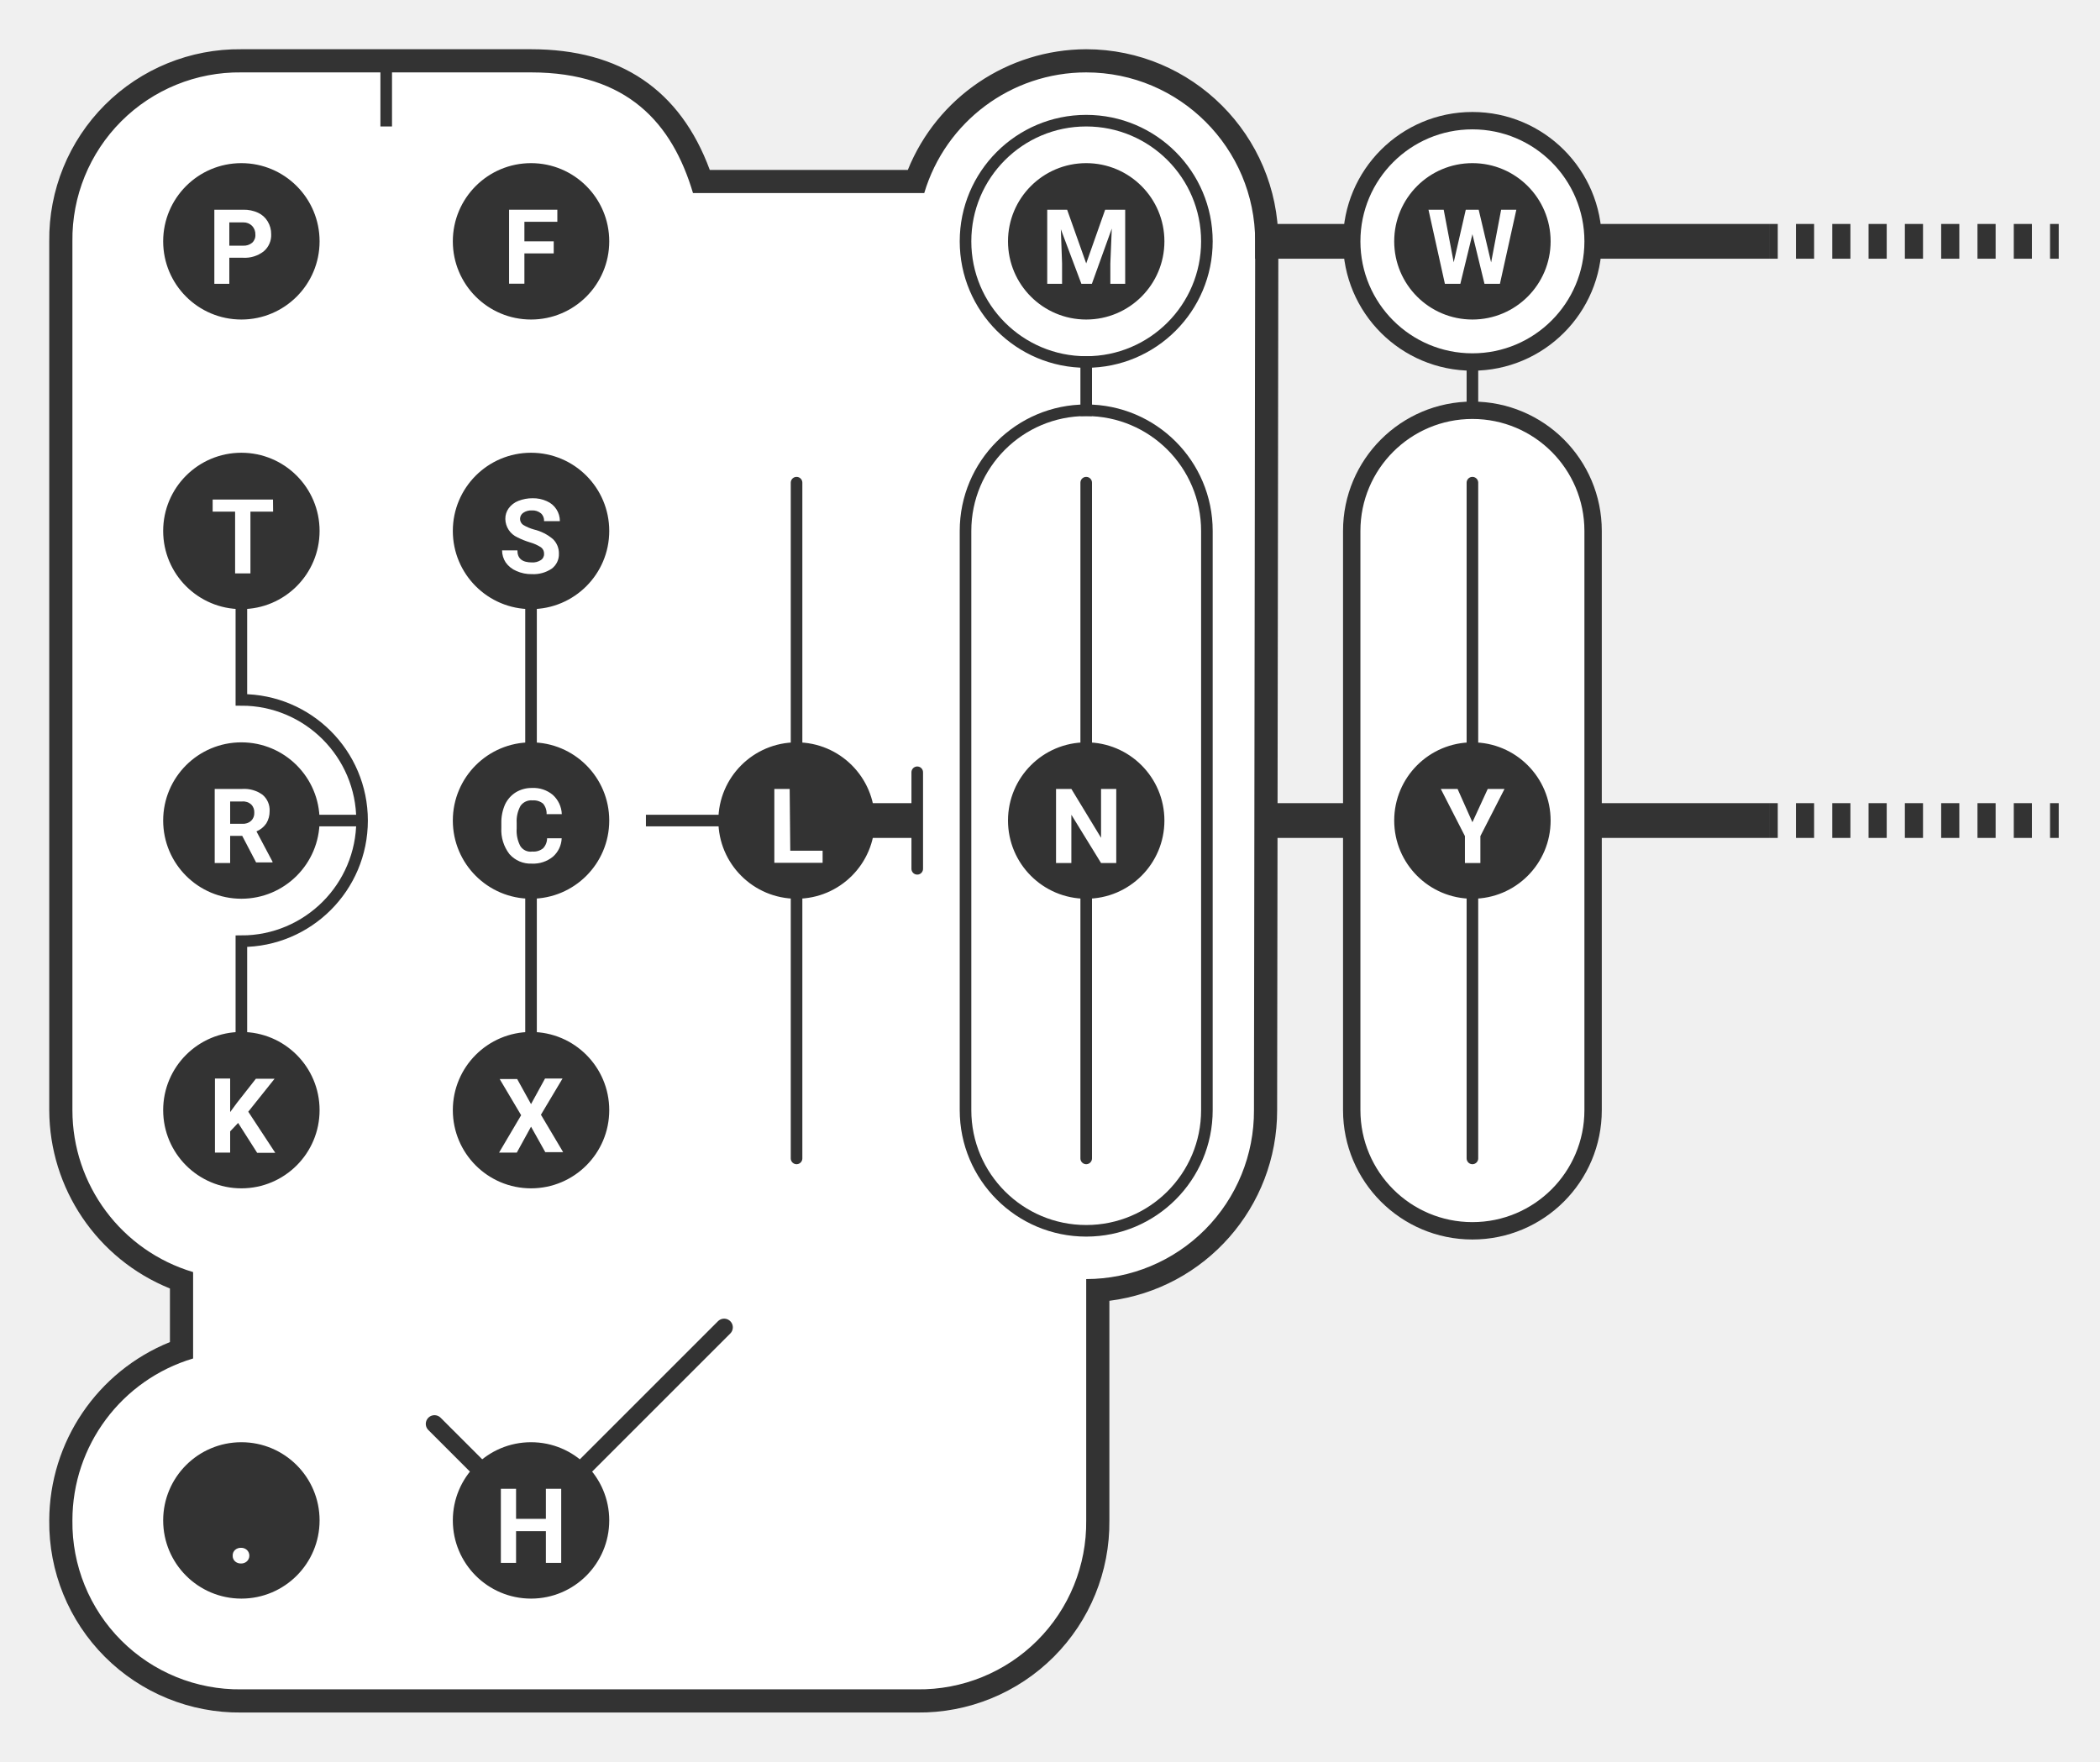
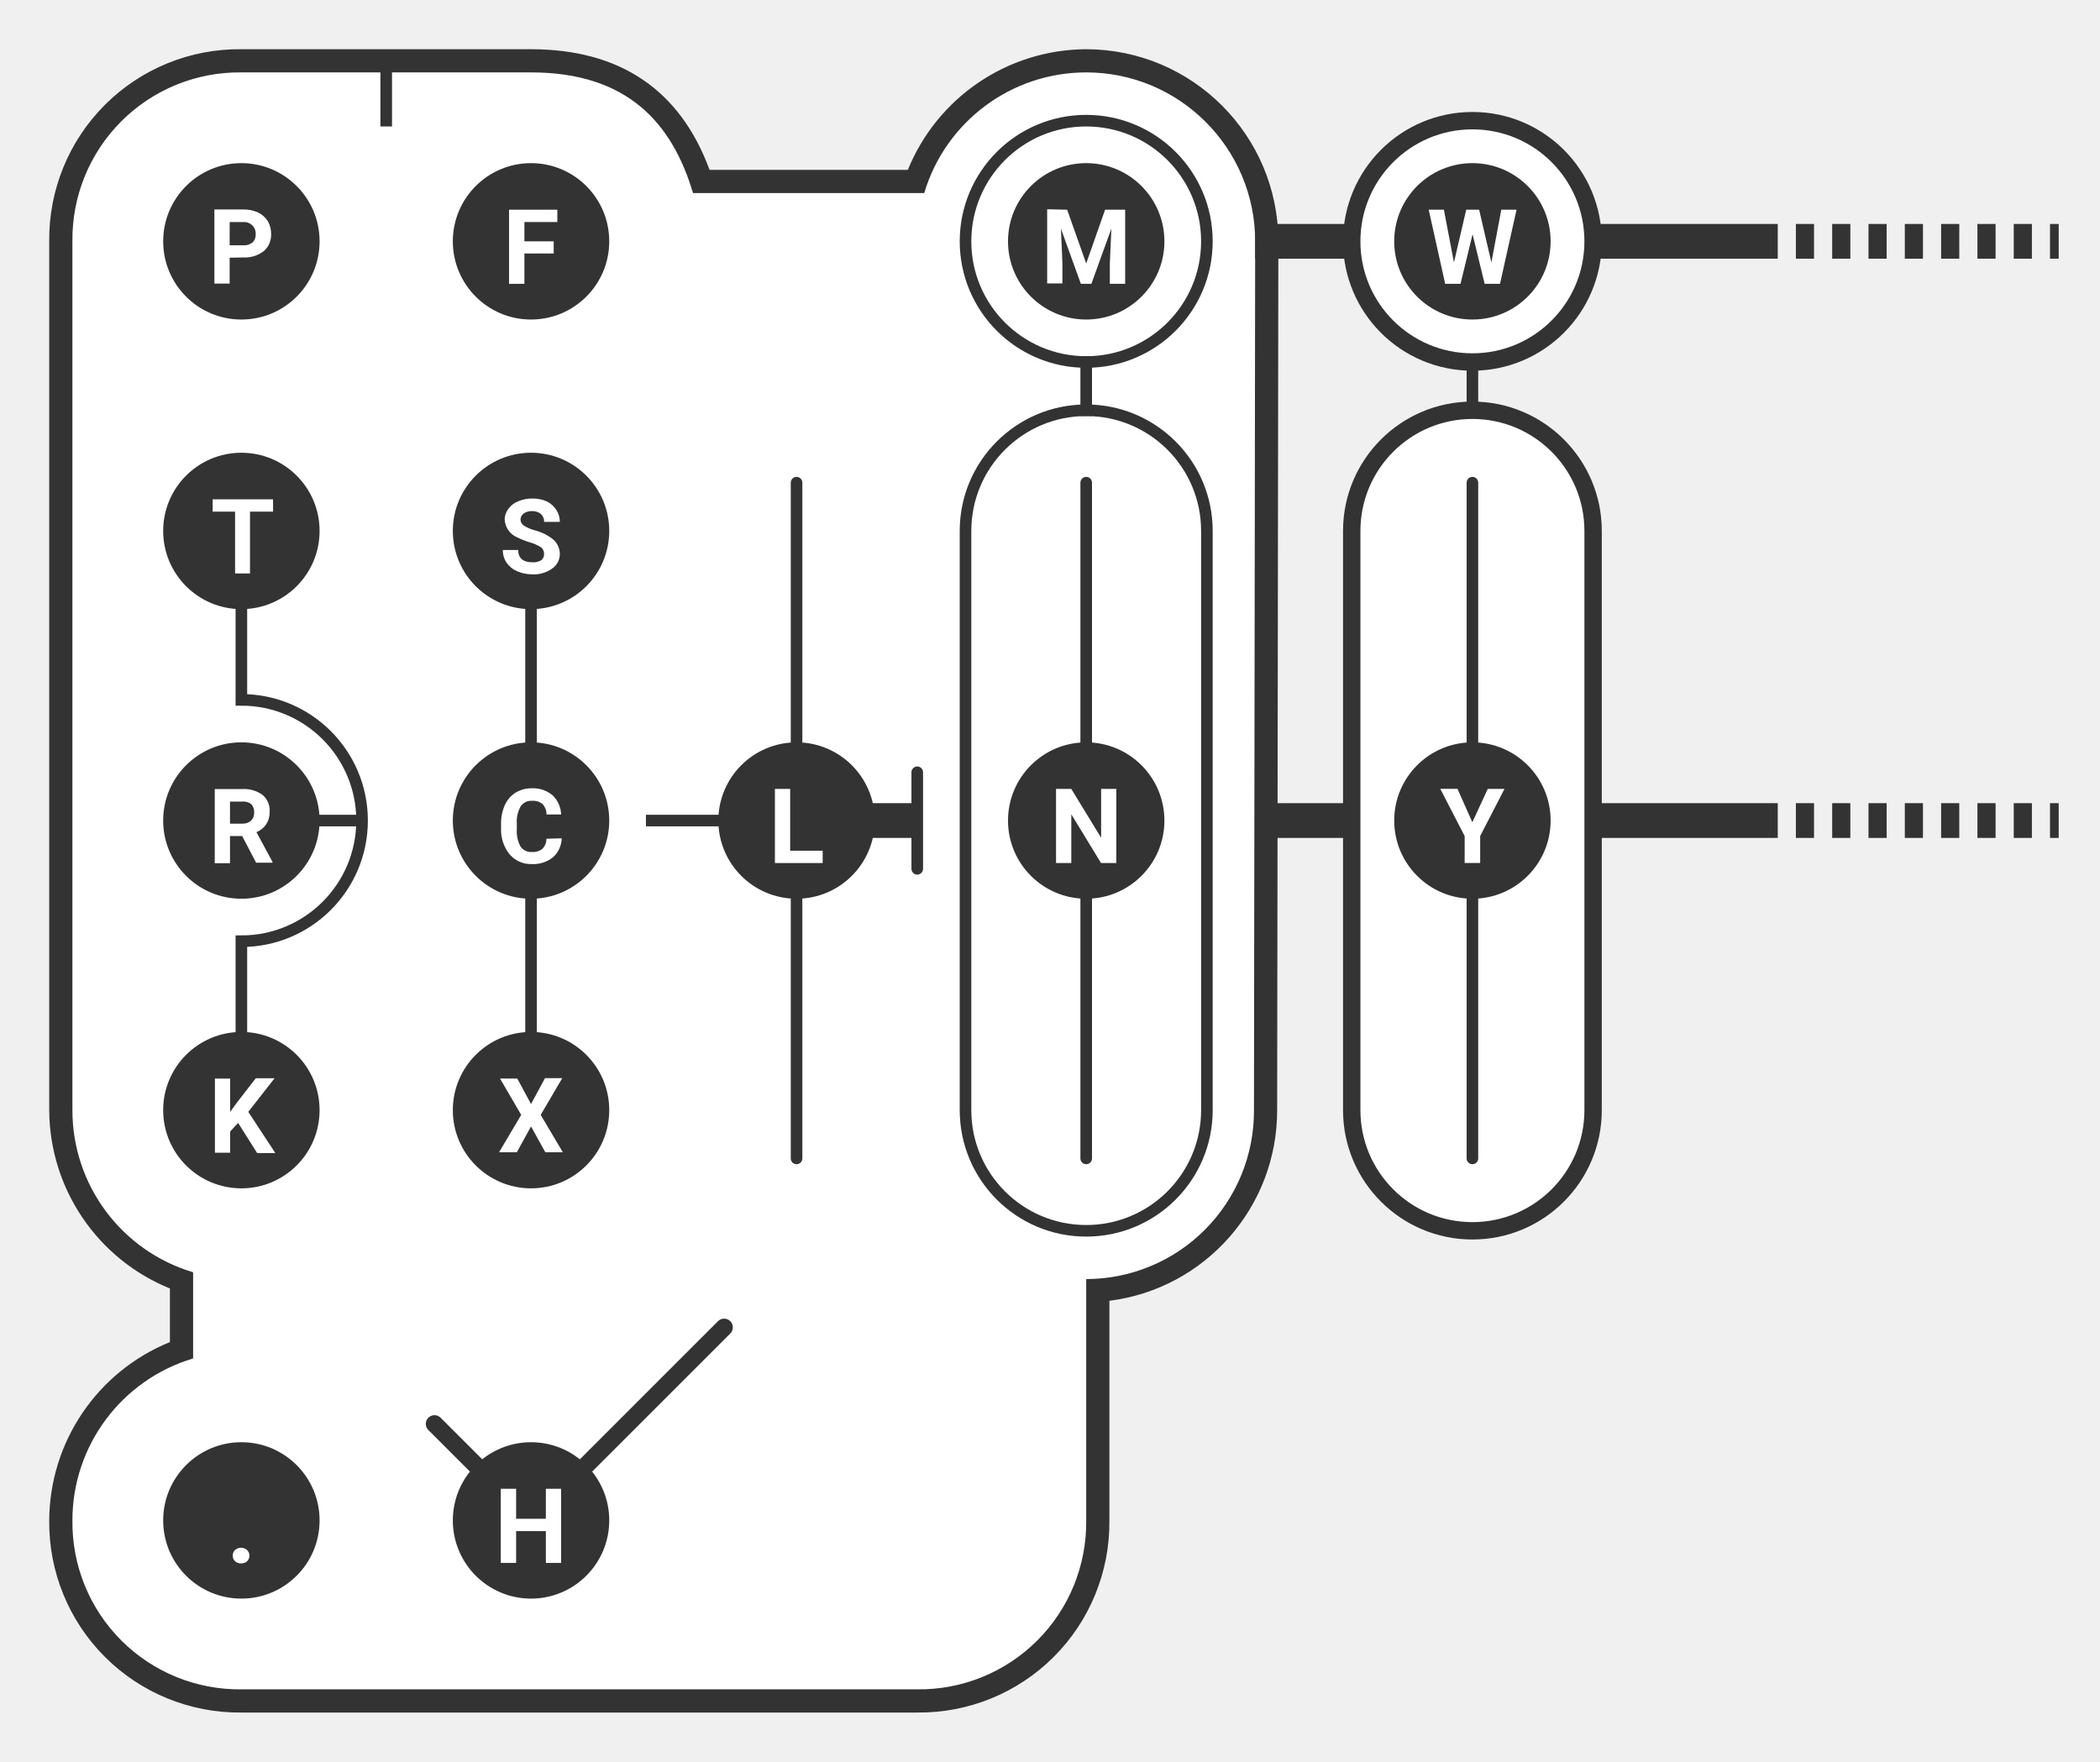
- <svg xmlns="http://www.w3.org/2000/svg" width="174" height="146" viewBox="0 0 174 146">
-   <polygon points="57.42 96 57.42 96 57.42 96 57.42 96" style="fill:#fff" />
-   <polyline points="57.42 96 57.42 96 57.42 96 57.42 96" style="fill:#333" />
-   <path d="M20,141A14.8,14.8,0,0,1,5,126a15.07,15.07,0,0,1,10-14.12v-5.76A15.07,15.07,0,0,1,5,92V20A14.8,14.8,0,0,1,20,5H44c7.27,0,11.89,3.27,14.12,10H75.88A15,15,0,0,1,105,20l-.1,72A14.94,14.94,0,0,1,91,106.93V126a14.8,14.8,0,0,1-15,15Z" style="fill:#fff" />
-   <path d="M90,6a14,14,0,0,1,14,14l-.1,72A13.92,13.92,0,0,1,90,106v20a13.83,13.83,0,0,1-14,14H20A13.83,13.83,0,0,1,6,126a14,14,0,0,1,10-13.42v-7.16A14,14,0,0,1,6,92V20A13.83,13.83,0,0,1,20,6H44c8,0,11.7,4.22,13.42,10H76.58A14,14,0,0,1,90,6M57.42,96h0M90,4.08a16,16,0,0,0-14.78,10H58.81c-2.45-6.64-7.42-10-14.81-10H20A15.75,15.75,0,0,0,4.08,20V92a16,16,0,0,0,10,14.78v4.44A16,16,0,0,0,4.08,126,15.75,15.75,0,0,0,20,141.92H76A15.75,15.75,0,0,0,91.92,126V107.8A15.9,15.9,0,0,0,105.82,92l.1-72A15.94,15.94,0,0,0,90,4.08Z" style="fill:#333" />
-   <line x1="146.58" y1="20" x2="132" y2="20" style="fill:none;stroke:#333;stroke-miterlimit:10;stroke-width:2.88px" />
-   <line x1="112" y1="20" x2="104" y2="20" style="fill:none;stroke:#333;stroke-miterlimit:10;stroke-width:2.88px" />
-   <line x1="112" y1="68" x2="104" y2="68" style="fill:none;stroke:#333;stroke-miterlimit:10;stroke-width:2.88px" />
-   <line x1="146.58" y1="68" x2="132" y2="68" style="fill:none;stroke:#333;stroke-miterlimit:10;stroke-width:2.88px" />
-   <line x1="170.58" y1="20" x2="169.86" y2="20" style="fill:none;stroke:#333;stroke-miterlimit:10;stroke-width:2.88px" />
-   <line x1="168.36" y1="20" x2="148.05" y2="20" style="fill:none;stroke:#333;stroke-miterlimit:10;stroke-width:2.88px;stroke-dasharray:1.504,1.504" />
-   <line x1="147.3" y1="20" x2="146.58" y2="20" style="fill:none;stroke:#333;stroke-miterlimit:10;stroke-width:2.88px" />
-   <line x1="170.58" y1="68" x2="169.86" y2="68" style="fill:none;stroke:#333;stroke-miterlimit:10;stroke-width:2.88px" />
-   <line x1="168.36" y1="68" x2="148.05" y2="68" style="fill:none;stroke:#333;stroke-miterlimit:10;stroke-width:2.88px;stroke-dasharray:1.504,1.504" />
-   <line x1="147.3" y1="68" x2="146.58" y2="68" style="fill:none;stroke:#333;stroke-miterlimit:10;stroke-width:2.88px" />
-   <rect width="174" height="146" style="fill:none" />
-   <line x1="44" y1="126" x2="60" y2="110" style="fill:none;stroke:#333;stroke-linecap:round;stroke-miterlimit:10;stroke-width:1.44px" />
-   <path d="M20,50v8a10,10,0,0,1,0,20v8" style="fill:#fff;stroke:#333;stroke-linecap:square;stroke-miterlimit:10;stroke-width:0.96px" />
-   <line x1="26" y1="68" x2="30" y2="68" style="fill:none;stroke:#333;stroke-linejoin:round;stroke-width:0.96px" />
-   <line x1="54" y1="68" x2="60" y2="68" style="fill:none;stroke:#333;stroke-linecap:square;stroke-linejoin:round;stroke-width:0.96px" />
-   <line x1="32" y1="10" x2="32" y2="6" style="fill:none;stroke:#333;stroke-linecap:square;stroke-miterlimit:10;stroke-width:0.96px" />
-   <line x1="44" y1="50" x2="44" y2="86" style="fill:none;stroke:#333;stroke-linecap:square;stroke-miterlimit:10;stroke-width:0.96px" />
-   <line x1="44" y1="126" x2="36" y2="118" style="fill:none;stroke:#333;stroke-linecap:round;stroke-miterlimit:10;stroke-width:1.44px" />
-   <circle cx="66" cy="68" r="6" style="fill:#333;stroke:#333;stroke-miterlimit:10;stroke-width:0.96px" />
-   <circle cx="20" cy="20" r="6" style="fill:#333;stroke:#333;stroke-miterlimit:10;stroke-width:0.96px" />
-   <circle cx="20" cy="44" r="6" style="fill:#333;stroke:#333;stroke-miterlimit:10;stroke-width:0.96px" />
-   <circle cx="20" cy="68" r="6" style="fill:#333;stroke:#333;stroke-miterlimit:10;stroke-width:0.96px" />
-   <circle cx="20" cy="92" r="6" style="fill:#333;stroke:#333;stroke-miterlimit:10;stroke-width:0.96px" />
-   <circle cx="20" cy="126" r="6" style="fill:#333;stroke:#333;stroke-miterlimit:10;stroke-width:0.96px" />
-   <circle cx="44" cy="126" r="6" style="fill:#333;stroke:#333;stroke-miterlimit:10;stroke-width:0.96px" />
-   <circle cx="44" cy="92" r="6" style="fill:#333;stroke:#333;stroke-miterlimit:10;stroke-width:0.96px" />
-   <circle cx="44" cy="20" r="6" style="fill:#333;stroke:#333;stroke-miterlimit:10;stroke-width:0.96px" />
-   <circle cx="44" cy="44" r="6" style="fill:#333;stroke:#333;stroke-miterlimit:10;stroke-width:0.96px" />
-   <circle cx="44" cy="68" r="6" style="fill:#333;stroke:#333;stroke-miterlimit:10;stroke-width:0.96px" />
-   <circle cx="90" cy="20" r="10" style="fill:#fff;stroke:#333;stroke-miterlimit:10;stroke-width:0.96px" />
-   <path d="M90,34A10,10,0,0,0,80,44h0V92a10,10,0,0,0,20,0V44h0A10,10,0,0,0,90,34Z" style="fill:#fff;stroke:#333;stroke-miterlimit:10;stroke-width:0.96px" />
-   <line x1="90" y1="40" x2="90" y2="96" style="fill:none;stroke:#333;stroke-linecap:round;stroke-miterlimit:10;stroke-width:0.96px" />
-   <line x1="66" y1="40" x2="66" y2="96" style="fill:none;stroke:#333;stroke-linecap:round;stroke-miterlimit:10;stroke-width:0.96px" />
-   <circle cx="90" cy="20" r="6" style="fill:#333;stroke:#333;stroke-miterlimit:10;stroke-width:0.96px" />
-   <circle cx="90" cy="68" r="6" style="fill:#333;stroke:#333;stroke-miterlimit:10;stroke-width:0.96px" />
-   <line x1="90" y1="34" x2="90" y2="30" style="fill:none;stroke:#333;stroke-linecap:square;stroke-miterlimit:10;stroke-width:0.96px" />
-   <circle cx="122" cy="20" r="10" style="fill:#fff;stroke:#333;stroke-miterlimit:10;stroke-width:1.44px" />
-   <path d="M122,34a10,10,0,0,0-10,10h0V92a10,10,0,0,0,20,0V44h0A10,10,0,0,0,122,34Z" style="fill:#fff;stroke:#333;stroke-miterlimit:10;stroke-width:1.44px" />
-   <line x1="122" y1="40" x2="122" y2="96" style="fill:none;stroke:#333;stroke-linecap:round;stroke-miterlimit:10;stroke-width:0.96px" />
-   <circle cx="122" cy="20" r="6" style="fill:#333;stroke:#333;stroke-miterlimit:10;stroke-width:0.96px" />
-   <circle cx="122" cy="68" r="6" style="fill:#333;stroke:#333;stroke-miterlimit:10;stroke-width:0.96px" />
-   <line x1="122" y1="34" x2="122" y2="30" style="fill:none;stroke:#333;stroke-linecap:square;stroke-miterlimit:10;stroke-width:0.96px" />
-   <line x1="76.32" y1="68" x2="68" y2="68" style="fill:none;stroke:#333;stroke-miterlimit:10;stroke-width:2.88px" />
-   <line x1="76" y1="64" x2="76" y2="72" style="fill:none;stroke:#333;stroke-linecap:round;stroke-miterlimit:10;stroke-width:0.96px" />
-   <path d="M123.55,21.75l.83-4.37h1.26l-1.36,6.14H123l-1-4.11-1,4.11h-1.28l-1.36-6.14h1.26l.83,4.36,1-4.36h1.07Z" style="fill:#fff" />
-   <path d="M122,68.14l1.27-2.76h1.39l-2,3.91v2.23h-1.28V69.29l-2-3.91h1.39Z" style="fill:#fff" />
-   <path d="M92.49,71.52H91.23l-2.46-4v4H87.5V65.38h1.27l2.46,4.05V65.38h1.26Z" style="fill:#fff" />
-   <path d="M88.42,17.38,90,21.83l1.57-4.45h1.66v6.14H92V21.84l.12-2.9-1.65,4.58h-.87L87.9,19,88,21.84v1.68H86.77V17.38Z" style="fill:#fff" />
-   <path d="M45.88,21H43.45v2.51H42.18V17.38h4v1H43.45V20h2.43Z" style="fill:#fff" />
-   <path d="M19,21.36v2.16H17.76V17.38h2.4a2.77,2.77,0,0,1,1.22.25,1.81,1.81,0,0,1,.8.72,2,2,0,0,1,.29,1.06,1.76,1.76,0,0,1-.62,1.42,2.55,2.55,0,0,1-1.71.53Zm0-1h1.13a1.08,1.08,0,0,0,.76-.24.83.83,0,0,0,.27-.67,1,1,0,0,0-.27-.73,1,1,0,0,0-.73-.29H19Z" style="fill:#fff" />
-   <path d="M45.08,45.91a.64.64,0,0,0-.25-.55,3.31,3.31,0,0,0-.91-.41,6.31,6.31,0,0,1-1.05-.42,1.7,1.7,0,0,1-1-1.52,1.47,1.47,0,0,1,.28-.89,1.8,1.8,0,0,1,.8-.61,3.18,3.18,0,0,1,1.18-.22,2.72,2.72,0,0,1,1.17.24,1.79,1.79,0,0,1,1.09,1.66H45.08a.8.8,0,0,0-.26-.65,1.09,1.09,0,0,0-.75-.24,1.16,1.16,0,0,0-.72.2.61.61,0,0,0,0,1,3.68,3.68,0,0,0,.89.38,3.8,3.8,0,0,1,1.58.8,1.64,1.64,0,0,1,.49,1.2,1.48,1.48,0,0,1-.6,1.25,2.69,2.69,0,0,1-1.63.45,3,3,0,0,1-1.29-.26,2.06,2.06,0,0,1-.89-.71,1.84,1.84,0,0,1-.3-1h1.27c0,.68.4,1,1.21,1a1.22,1.22,0,0,0,.71-.18A.58.58,0,0,0,45.08,45.91Z" style="fill:#fff" />
-   <path d="M22.63,42.4H20.75v5.12H19.48V42.4H17.62v-1h5Z" style="fill:#fff" />
-   <path d="M46.54,69.47A2.14,2.14,0,0,1,45.81,71a2.57,2.57,0,0,1-1.74.57,2.33,2.33,0,0,1-1.86-.79,3.27,3.27,0,0,1-.67-2.18v-.38a3.65,3.65,0,0,1,.31-1.56,2.4,2.4,0,0,1,.89-1,2.52,2.52,0,0,1,1.35-.36,2.49,2.49,0,0,1,1.71.57,2.27,2.27,0,0,1,.75,1.6H45.29A1.27,1.27,0,0,0,45,66.6a1.23,1.23,0,0,0-.87-.27,1.09,1.09,0,0,0-1,.45,2.62,2.62,0,0,0-.32,1.41v.47a2.73,2.73,0,0,0,.3,1.45,1,1,0,0,0,1,.46A1.25,1.25,0,0,0,45,70.3a1.22,1.22,0,0,0,.33-.83Z" style="fill:#fff" />
-   <path d="M65.48,70.5h2.68v1h-4V65.38h1.27Z" style="fill:#fff" />
-   <path d="M20.07,69.27h-1v2.25H17.79V65.38h2.29a2.58,2.58,0,0,1,1.67.48,1.66,1.66,0,0,1,.59,1.37,1.91,1.91,0,0,1-.27,1,1.85,1.85,0,0,1-.82.67l1.33,2.51v.06H21.22Zm-1-1h1a1,1,0,0,0,.74-.25.87.87,0,0,0,.26-.67.91.91,0,0,0-.25-.68,1,1,0,0,0-.75-.25h-1Z" style="fill:#fff" />
-   <path d="M44,91.5l1.16-2.12h1.45l-1.79,3,1.84,3.1H45.18L44,93.37l-1.18,2.15H41.35l1.83-3.1-1.78-3h1.45Z" style="fill:#fff" />
-   <path d="M19.73,93.06l-.66.7v1.76H17.81V89.38h1.26v2.78l.56-.76,1.57-2h1.55l-2.18,2.73,2.24,3.41h-1.5Z" style="fill:#fff" />
-   <path d="M19.28,128.92a.61.61,0,0,1,.19-.47.71.71,0,0,1,.49-.18.7.7,0,0,1,.5.18.65.65,0,0,1,0,.94.7.7,0,0,1-.5.18.71.71,0,0,1-.49-.18A.61.61,0,0,1,19.28,128.92Z" style="fill:#fff" />
-   <path d="M46.5,129.52H45.23v-2.63H42.76v2.63H41.5v-6.14h1.26v2.49h2.47v-2.49H46.5Z" style="fill:#fff" />
+ <svg xmlns="http://www.w3.org/2000/svg" width="243.6" height="204.4" viewBox="0 0 243.6 204.4">
+   <polygon points="80.39 134.4 80.39 134.4 80.39 134.4 80.39 134.4" style="fill:#fff" />
+   <polyline points="80.39 134.4 80.39 134.4 80.39 134.4 80.39 134.4" style="fill:#333" />
+   <path d="M28,197.34A20.72,20.72,0,0,1,7.06,176.4a21.06,21.06,0,0,1,14-19.76v-8.08a21.06,21.06,0,0,1-14-19.76V28A20.72,20.72,0,0,1,28,7.06H61.6c10.17,0,16.65,4.58,19.78,14h24.86A20.94,20.94,0,0,1,146.94,28l-.14,100.8a20.91,20.91,0,0,1-19.46,20.9v26.7a20.72,20.72,0,0,1-20.94,20.94Z" style="fill:#fff" />
+   <path d="M126,8.4A19.61,19.61,0,0,1,145.6,28l-.14,100.8A19.49,19.49,0,0,1,126,148.4v28A19.37,19.37,0,0,1,106.4,196H28A19.37,19.37,0,0,1,8.4,176.4a19.61,19.61,0,0,1,14-18.79v-10a19.61,19.61,0,0,1-14-18.79V28A19.37,19.37,0,0,1,28,8.4H61.6c11.2,0,16.38,5.9,18.79,14h26.82A19.61,19.61,0,0,1,126,8.4m-45.61,126h0M126,5.71a22.44,22.44,0,0,0-20.69,14h-23c-3.42-9.29-10.39-14-20.73-14H28A22.05,22.05,0,0,0,5.71,28V128.8a22.44,22.44,0,0,0,14,20.69v6.22a22.44,22.44,0,0,0-14,20.69A22.05,22.05,0,0,0,28,198.69h78.4a22.05,22.05,0,0,0,22.29-22.29V150.92a22.26,22.26,0,0,0,19.46-22.12L148.29,28A22.32,22.32,0,0,0,126,5.71Z" style="fill:#333" />
+   <line x1="205.21" y1="28" x2="184.8" y2="28" style="fill:none;stroke:#333;stroke-miterlimit:10;stroke-width:4.032px" />
+   <line x1="156.8" y1="28" x2="145.6" y2="28" style="fill:none;stroke:#333;stroke-miterlimit:10;stroke-width:4.032px" />
+   <line x1="156.8" y1="95.2" x2="145.6" y2="95.2" style="fill:none;stroke:#333;stroke-miterlimit:10;stroke-width:4.032px" />
+   <line x1="205.21" y1="95.2" x2="184.8" y2="95.2" style="fill:none;stroke:#333;stroke-miterlimit:10;stroke-width:4.032px" />
+   <line x1="238.81" y1="28" x2="237.8" y2="28" style="fill:none;stroke:#333;stroke-miterlimit:10;stroke-width:4.032px" />
+   <line x1="235.7" y1="28" x2="207.27" y2="28" style="fill:none;stroke:#333;stroke-miterlimit:10;stroke-width:4.032px;stroke-dasharray:2.106,2.106" />
+   <line x1="206.22" y1="28" x2="205.21" y2="28" style="fill:none;stroke:#333;stroke-miterlimit:10;stroke-width:4.032px" />
+   <line x1="238.81" y1="95.2" x2="237.8" y2="95.2" style="fill:none;stroke:#333;stroke-miterlimit:10;stroke-width:4.032px" />
+   <line x1="235.7" y1="95.2" x2="207.27" y2="95.2" style="fill:none;stroke:#333;stroke-miterlimit:10;stroke-width:4.032px;stroke-dasharray:2.106,2.106" />
+   <line x1="206.22" y1="95.2" x2="205.21" y2="95.2" style="fill:none;stroke:#333;stroke-miterlimit:10;stroke-width:4.032px" />
+   <rect width="243.6" height="204.4" style="fill:none" />
+   <line x1="61.6" y1="176.4" x2="84" y2="154" style="fill:none;stroke:#333;stroke-linecap:round;stroke-miterlimit:10;stroke-width:2.016px" />
+   <path d="M28,70V81.2a14,14,0,0,1,0,28v11.2" style="fill:#fff;stroke:#333;stroke-linecap:square;stroke-miterlimit:10;stroke-width:1.344px" />
+   <line x1="36.4" y1="95.2" x2="42" y2="95.2" style="fill:none;stroke:#333;stroke-linejoin:round;stroke-width:1.344px" />
+   <line x1="75.6" y1="95.2" x2="84" y2="95.2" style="fill:none;stroke:#333;stroke-linecap:square;stroke-linejoin:round;stroke-width:1.344px" />
+   <line x1="44.8" y1="14" x2="44.8" y2="8.4" style="fill:none;stroke:#333;stroke-linecap:square;stroke-miterlimit:10;stroke-width:1.344px" />
+   <line x1="61.6" y1="70" x2="61.6" y2="120.4" style="fill:none;stroke:#333;stroke-linecap:square;stroke-miterlimit:10;stroke-width:1.344px" />
+   <line x1="61.6" y1="176.4" x2="50.4" y2="165.2" style="fill:none;stroke:#333;stroke-linecap:round;stroke-miterlimit:10;stroke-width:2.016px" />
+   <circle cx="92.4" cy="95.2" r="8.4" style="fill:#333;stroke:#333;stroke-miterlimit:10;stroke-width:1.344px" />
+   <circle cx="28" cy="28" r="8.4" style="fill:#333;stroke:#333;stroke-miterlimit:10;stroke-width:1.344px" />
+   <circle cx="28" cy="61.6" r="8.4" style="fill:#333;stroke:#333;stroke-miterlimit:10;stroke-width:1.344px" />
+   <circle cx="28" cy="95.2" r="8.4" style="fill:#333;stroke:#333;stroke-miterlimit:10;stroke-width:1.344px" />
+   <circle cx="28" cy="128.8" r="8.4" style="fill:#333;stroke:#333;stroke-miterlimit:10;stroke-width:1.344px" />
+   <circle cx="28" cy="176.4" r="8.4" style="fill:#333;stroke:#333;stroke-miterlimit:10;stroke-width:1.344px" />
+   <circle cx="61.6" cy="176.4" r="8.4" style="fill:#333;stroke:#333;stroke-miterlimit:10;stroke-width:1.344px" />
+   <circle cx="61.6" cy="128.8" r="8.4" style="fill:#333;stroke:#333;stroke-miterlimit:10;stroke-width:1.344px" />
+   <circle cx="61.6" cy="28" r="8.4" style="fill:#333;stroke:#333;stroke-miterlimit:10;stroke-width:1.344px" />
+   <circle cx="61.6" cy="61.6" r="8.4" style="fill:#333;stroke:#333;stroke-miterlimit:10;stroke-width:1.344px" />
+   <circle cx="61.6" cy="95.2" r="8.4" style="fill:#333;stroke:#333;stroke-miterlimit:10;stroke-width:1.344px" />
+   <circle cx="126" cy="28" r="14" style="fill:#fff;stroke:#333;stroke-miterlimit:10;stroke-width:1.344px" />
+   <path d="M126,47.6a14,14,0,0,0-14,14h0v67.2a14,14,0,0,0,28,0V61.6h0A14,14,0,0,0,126,47.6Z" style="fill:#fff;stroke:#333;stroke-miterlimit:10;stroke-width:1.344px" />
+   <line x1="126" y1="56" x2="126" y2="134.4" style="fill:none;stroke:#333;stroke-linecap:round;stroke-miterlimit:10;stroke-width:1.344px" />
+   <line x1="92.4" y1="56" x2="92.4" y2="134.4" style="fill:none;stroke:#333;stroke-linecap:round;stroke-miterlimit:10;stroke-width:1.344px" />
+   <circle cx="126" cy="28" r="8.4" style="fill:#333;stroke:#333;stroke-miterlimit:10;stroke-width:1.344px" />
+   <circle cx="126" cy="95.2" r="8.4" style="fill:#333;stroke:#333;stroke-miterlimit:10;stroke-width:1.344px" />
+   <line x1="126" y1="47.6" x2="126" y2="42" style="fill:none;stroke:#333;stroke-linecap:square;stroke-miterlimit:10;stroke-width:1.344px" />
+   <circle cx="170.8" cy="28" r="14" style="fill:#fff;stroke:#333;stroke-miterlimit:10;stroke-width:2.016px" />
+   <path d="M170.8,47.6a14,14,0,0,0-14,14h0v67.2a14,14,0,0,0,28,0V61.6h0A14,14,0,0,0,170.8,47.6Z" style="fill:#fff;stroke:#333;stroke-miterlimit:10;stroke-width:2.016px" />
+   <line x1="170.8" y1="56" x2="170.8" y2="134.4" style="fill:none;stroke:#333;stroke-linecap:round;stroke-miterlimit:10;stroke-width:1.344px" />
+   <circle cx="170.8" cy="28" r="8.4" style="fill:#333;stroke:#333;stroke-miterlimit:10;stroke-width:1.344px" />
+   <circle cx="170.8" cy="95.2" r="8.4" style="fill:#333;stroke:#333;stroke-miterlimit:10;stroke-width:1.344px" />
+   <line x1="170.8" y1="47.6" x2="170.8" y2="42" style="fill:none;stroke:#333;stroke-linecap:square;stroke-miterlimit:10;stroke-width:1.344px" />
+   <line x1="106.85" y1="95.2" x2="95.2" y2="95.2" style="fill:none;stroke:#333;stroke-miterlimit:10;stroke-width:4.032px" />
+   <line x1="106.4" y1="89.6" x2="106.4" y2="100.8" style="fill:none;stroke:#333;stroke-linecap:round;stroke-miterlimit:10;stroke-width:1.344px" />
+   <path d="M173,30.45l1.15-6.12h1.77L174,32.93h-1.78l-1.4-5.75-1.4,5.75h-1.78l-1.91-8.6h1.76l1.17,6.11,1.42-6.11h1.5Z" style="fill:#fff" />
+   <path d="M170.79,95.4l1.79-3.87h1.94L171.7,97v3.12h-1.8V97l-2.83-5.48h2Z" style="fill:#fff" />
+   <path d="M129.49,100.13h-1.77l-3.45-5.66v5.66H122.5v-8.6h1.77l3.46,5.67V91.53h1.76Z" style="fill:#fff" />
+   <path d="M123.79,24.33,126,30.57l2.19-6.24h2.33v8.6h-1.78V30.58l.18-4.06-2.32,6.41h-1.22l-2.31-6.4.17,4v2.35h-1.77v-8.6Z" style="fill:#fff" />
+   <path d="M64.23,29.41h-3.4v3.52H59.05v-8.6h5.6v1.43H60.83V28h3.4Z" style="fill:#fff" />
+   <path d="M26.64,29.9v3H24.87v-8.6h3.35a4,4,0,0,1,1.71.35,2.71,2.71,0,0,1,1.13,1,2.86,2.86,0,0,1,.39,1.49,2.49,2.49,0,0,1-.86,2,3.6,3.6,0,0,1-2.4.73Zm0-1.44h1.58a1.54,1.54,0,0,0,1.07-.33,1.18,1.18,0,0,0,.37-.94,1.34,1.34,0,0,0-1.4-1.43H26.64Z" style="fill:#fff" />
+   <path d="M63.11,64.27a.93.93,0,0,0-.35-.77,4.81,4.81,0,0,0-1.28-.57A9.8,9.8,0,0,1,60,62.35a2.38,2.38,0,0,1-1.46-2.14A2.1,2.1,0,0,1,59,59a2.55,2.55,0,0,1,1.13-.85,4.15,4.15,0,0,1,1.65-.31,3.91,3.91,0,0,1,1.64.33,2.68,2.68,0,0,1,1.12,1,2.48,2.48,0,0,1,.4,1.38H63.12a1.16,1.16,0,0,0-.38-.92,1.49,1.49,0,0,0-1-.33,1.58,1.58,0,0,0-1,.28.86.86,0,0,0-.36.72.83.83,0,0,0,.42.7,4.62,4.62,0,0,0,1.24.53,5.46,5.46,0,0,1,2.21,1.13,2.25,2.25,0,0,1,.69,1.68A2.06,2.06,0,0,1,64,66a3.71,3.71,0,0,1-2.27.64A4.43,4.43,0,0,1,60,66.28a2.82,2.82,0,0,1-1.24-1,2.52,2.52,0,0,1-.43-1.47h1.78c0,.95.56,1.43,1.7,1.43a1.69,1.69,0,0,0,1-.26A.85.85,0,0,0,63.11,64.27Z" style="fill:#fff" />
+   <path d="M31.68,59.36H29v7.17H27.27V59.36h-2.6V57.93h7Z" style="fill:#fff" />
+   <path d="M65.16,97.26a3.07,3.07,0,0,1-1,2.19,3.62,3.62,0,0,1-2.44.8,3.24,3.24,0,0,1-2.6-1.12,4.56,4.56,0,0,1-1-3v-.53a5.19,5.19,0,0,1,.44-2.19,3.3,3.3,0,0,1,1.25-1.45,3.54,3.54,0,0,1,1.88-.5,3.5,3.5,0,0,1,2.4.8,3.22,3.22,0,0,1,1,2.24H63.4a1.8,1.8,0,0,0-.46-1.21,1.73,1.73,0,0,0-1.22-.38,1.48,1.48,0,0,0-1.32.64,3.6,3.6,0,0,0-.45,2v.65a3.77,3.77,0,0,0,.42,2,1.47,1.47,0,0,0,1.33.65,1.76,1.76,0,0,0,1.23-.38,1.68,1.68,0,0,0,.46-1.16Z" style="fill:#fff" />
+   <path d="M91.66,98.7h3.77v1.43H89.89v-8.6h1.77Z" style="fill:#fff" />
+   <path d="M28.09,97H26.68v3.15H24.91v-8.6H28.1a3.61,3.61,0,0,1,2.36.68,2.34,2.34,0,0,1,.82,1.92,2.58,2.58,0,0,1-.38,1.46,2.53,2.53,0,0,1-1.15.94L31.61,100v.09h-1.9Zm-1.41-1.44h1.43a1.42,1.42,0,0,0,1-.34,1.17,1.17,0,0,0,.37-.93,1.3,1.3,0,0,0-.34-1A1.48,1.48,0,0,0,28.1,93H26.68Z" style="fill:#fff" />
+   <path d="M61.6,128.09l1.62-3h2l-2.5,4.26,2.57,4.34H63.26l-1.66-3-1.65,3H57.89l2.57-4.34L58,125.13h2Z" style="fill:#fff" />
+   <path d="M27.62,130.28l-.92,1v2.46H24.93v-8.6H26.7V129l.78-1.07,2.19-2.83h2.18L28.8,129l3.14,4.78H29.83Z" style="fill:#fff" />
+   <path d="M27,180.49a.87.87,0,0,1,.27-.66,1.06,1.06,0,0,1,1.39,0,.87.87,0,0,1,.27.66.83.83,0,0,1-.27.65,1,1,0,0,1-.7.25,1,1,0,0,1-.69-.25A.83.83,0,0,1,27,180.49Z" style="fill:#fff" />
+   <path d="M65.09,181.33H63.32v-3.69H59.87v3.69H58.09v-8.6h1.78v3.48h3.45v-3.48h1.77Z" style="fill:#fff" />
</svg>
